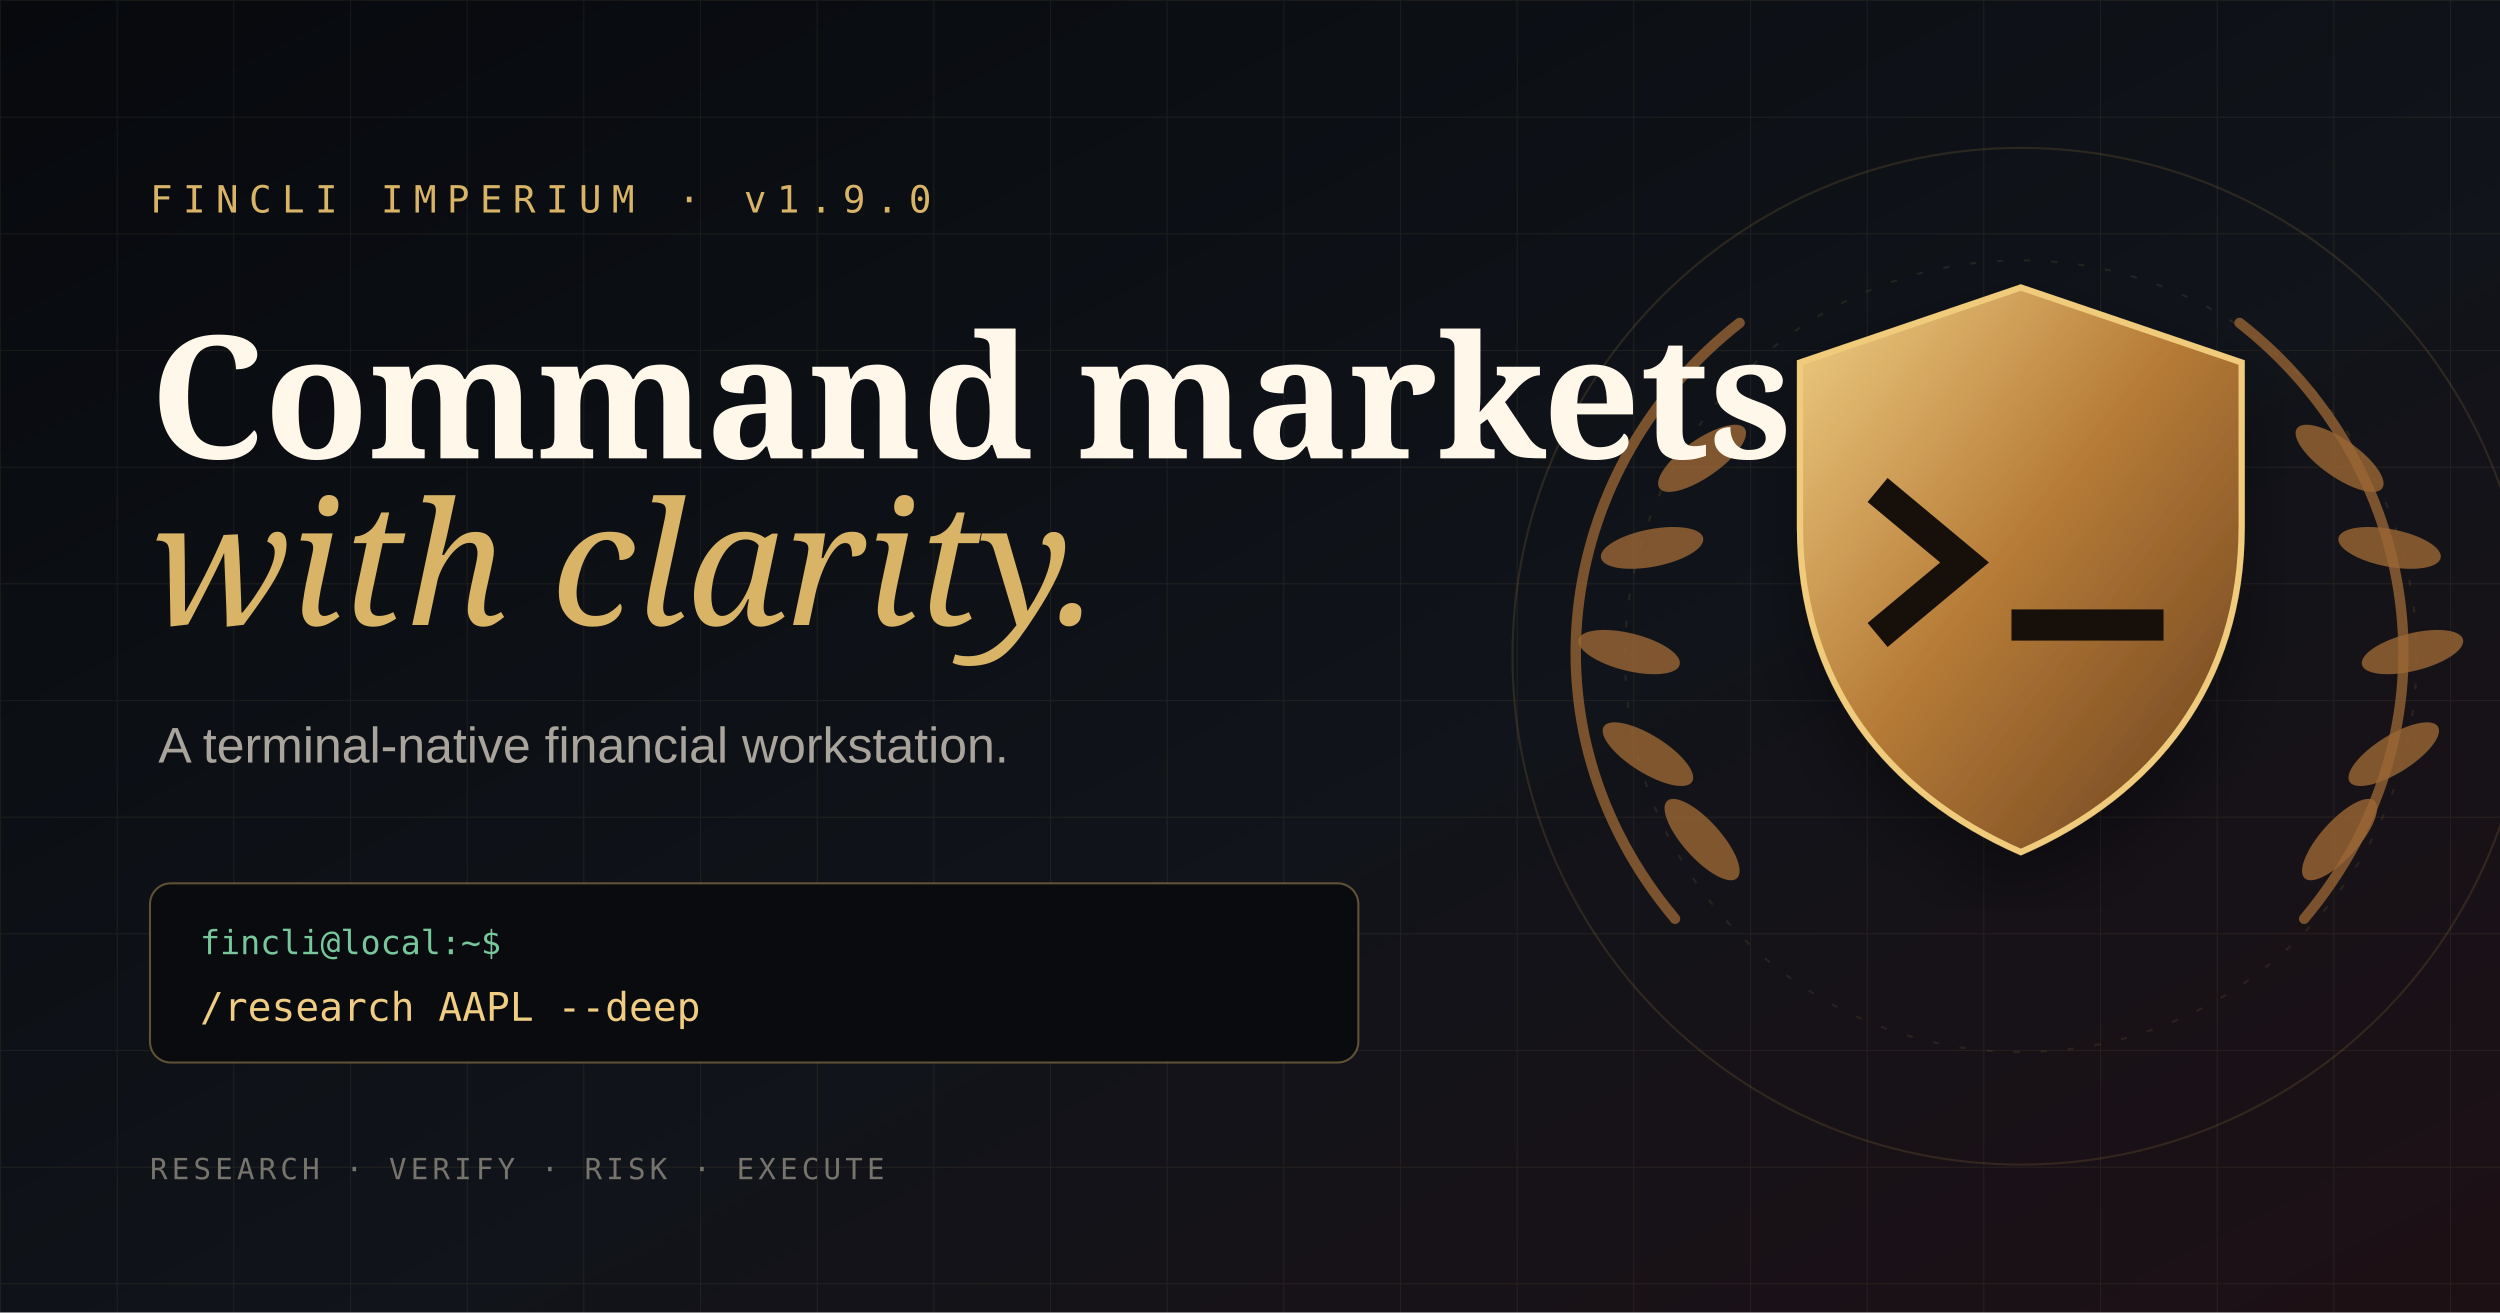
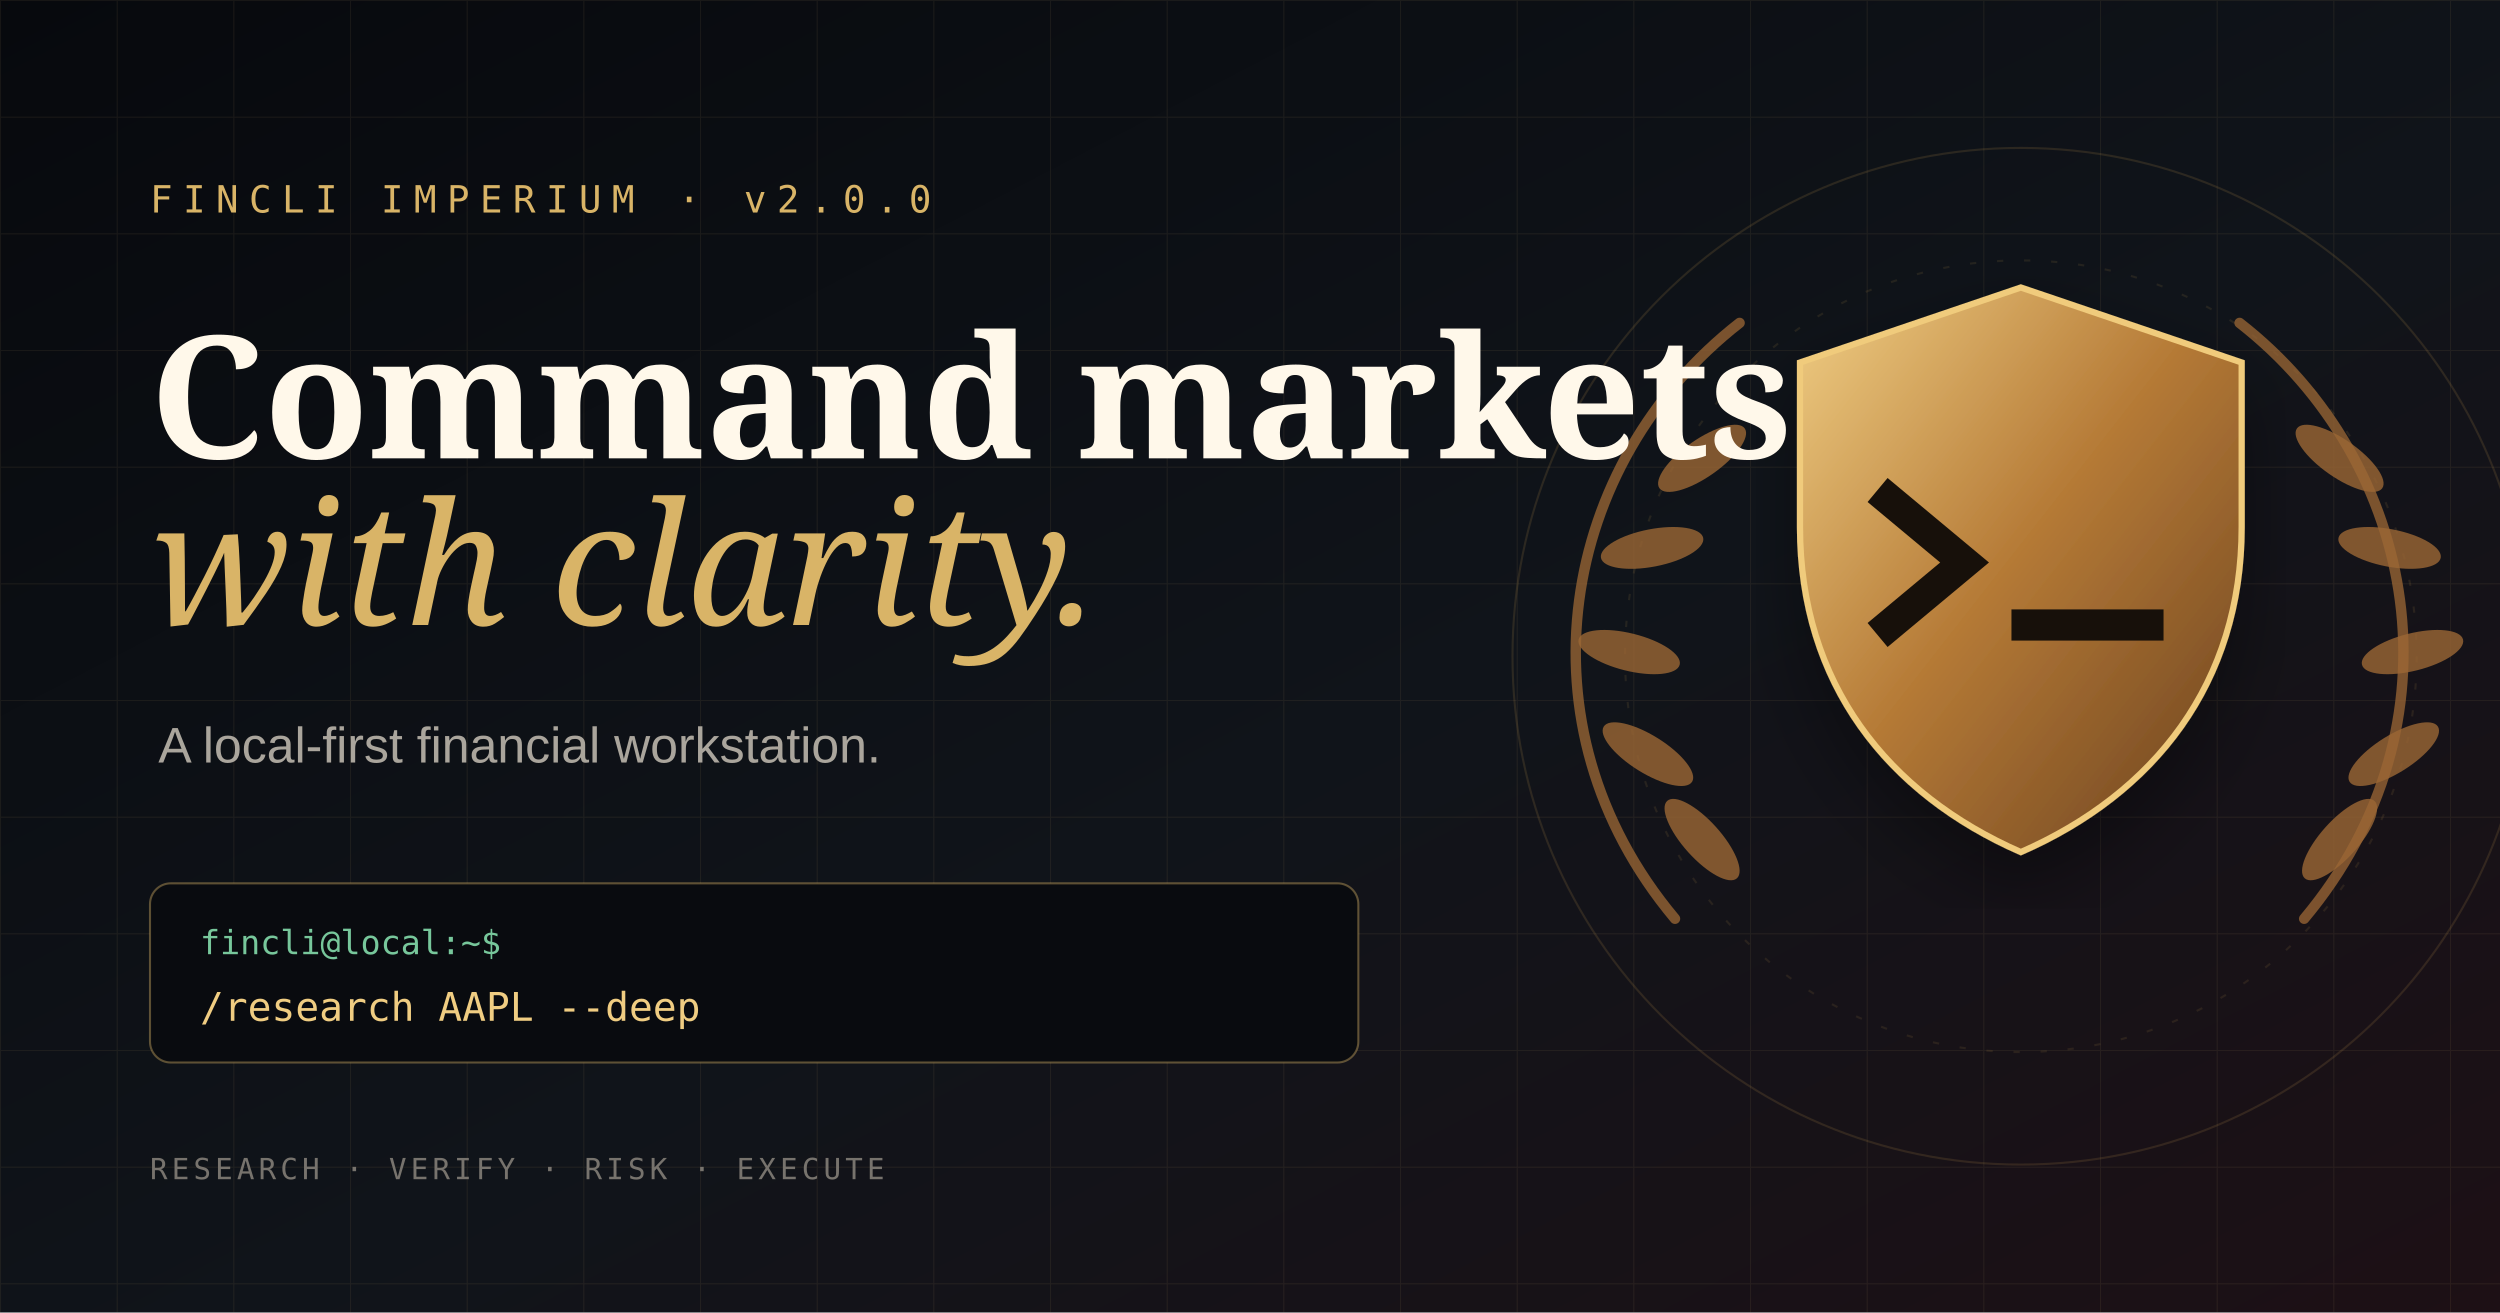
<svg xmlns="http://www.w3.org/2000/svg" viewBox="0 0 1200 630">
  <defs>
    <linearGradient id="bg" x1="0" y1="0" x2="1" y2="1">
      <stop stop-color="#07090d" />
      <stop offset=".55" stop-color="#10141a" />
      <stop offset="1" stop-color="#1d1015" />
    </linearGradient>
    <linearGradient id="gold" x1="0" y1="0" x2="1" y2="1">
      <stop stop-color="#f1cf85" />
      <stop offset=".48" stop-color="#b57a36" />
      <stop offset="1" stop-color="#69401f" />
    </linearGradient>
    <pattern id="grid" width="56" height="56" patternUnits="userSpaceOnUse">
      <path d="M56 0H0v56" fill="none" stroke="#d8b675" stroke-opacity=".08" />
    </pattern>
    <filter id="shadow">
      <feDropShadow dx="0" dy="18" stdDeviation="18" flood-opacity=".35" />
    </filter>
  </defs>
  <rect width="1200" height="630" fill="url(#bg)" />
  <rect width="1200" height="630" fill="url(#grid)" />
  <circle cx="970" cy="315" r="244" fill="none" stroke="#c69a50" stroke-opacity=".16" />
  <circle cx="970" cy="315" r="190" fill="none" stroke="#c69a50" stroke-opacity=".12" stroke-dasharray="3 10" />
  <path d="M970 138 1076 174v79c0 75-42 128-106 156-64-28-106-81-106-156v-79l106-36Z" fill="url(#gold)" stroke="#f0cb7b" stroke-width="3" filter="url(#shadow)" />
  <path d="m907 240 36 30-36 30m66 0h58" fill="none" stroke="#17100a" stroke-width="15" stroke-linecap="square" />
  <path d="M804 441c-78-93-55-219 31-286m271 286c78-93 55-219-31-286" fill="none" stroke="#9b6734" stroke-width="5" stroke-linecap="round" opacity=".76" />
  <g fill="#9b6734" opacity=".8">
    <ellipse cx="817" cy="403" rx="9" ry="25" transform="rotate(-42 817 403)" />
    <ellipse cx="791" cy="362" rx="9" ry="25" transform="rotate(-58 791 362)" />
    <ellipse cx="782" cy="313" rx="9" ry="25" transform="rotate(-76 782 313)" />
    <ellipse cx="793" cy="263" rx="9" ry="25" transform="rotate(-101 793 263)" />
    <ellipse cx="817" cy="220" rx="9" ry="25" transform="rotate(-125 817 220)" />
    <ellipse cx="1123" cy="403" rx="9" ry="25" transform="rotate(42 1123 403)" />
    <ellipse cx="1149" cy="362" rx="9" ry="25" transform="rotate(58 1149 362)" />
    <ellipse cx="1158" cy="313" rx="9" ry="25" transform="rotate(76 1158 313)" />
    <ellipse cx="1147" cy="263" rx="9" ry="25" transform="rotate(101 1147 263)" />
    <ellipse cx="1123" cy="220" rx="9" ry="25" transform="rotate(125 1123 220)" />
  </g>
-   <text x="72" y="102" fill="#d9b467" font-family="monospace" font-size="18" letter-spacing="5">FINCLI IMPERIUM · v1.9.0</text>
+   <text x="72" y="102" fill="#d9b467" font-family="monospace" font-size="18" letter-spacing="5">FINCLI IMPERIUM · v2.0.0</text>
  <text x="72" y="220" fill="#fff8ea" font-family="Georgia,serif" font-size="82" font-weight="700">Command markets</text>
  <text x="72" y="300" fill="#d9b467" font-family="Georgia,serif" font-size="82" font-style="italic">with clarity.</text>
-   <text x="76" y="366" fill="#aaa59c" font-family="Arial,sans-serif" font-size="24">A terminal-native financial workstation.</text>
+   <text x="76" y="366" fill="#aaa59c" font-family="Arial,sans-serif" font-size="24">A local-first financial workstation.</text>
  <rect x="72" y="424" width="580" height="86" rx="10" fill="#090b0f" stroke="#d9b467" stroke-opacity=".4" />
  <text x="96" y="458" fill="#77c79b" font-family="monospace" font-size="16">fincli@local:~$</text>
  <text x="96" y="490" fill="#f0cd82" font-family="monospace" font-size="19">/research AAPL --deep</text>
  <text x="72" y="566" fill="#77736d" font-family="monospace" font-size="14" letter-spacing="2">RESEARCH · VERIFY · RISK · EXECUTE</text>
</svg>
